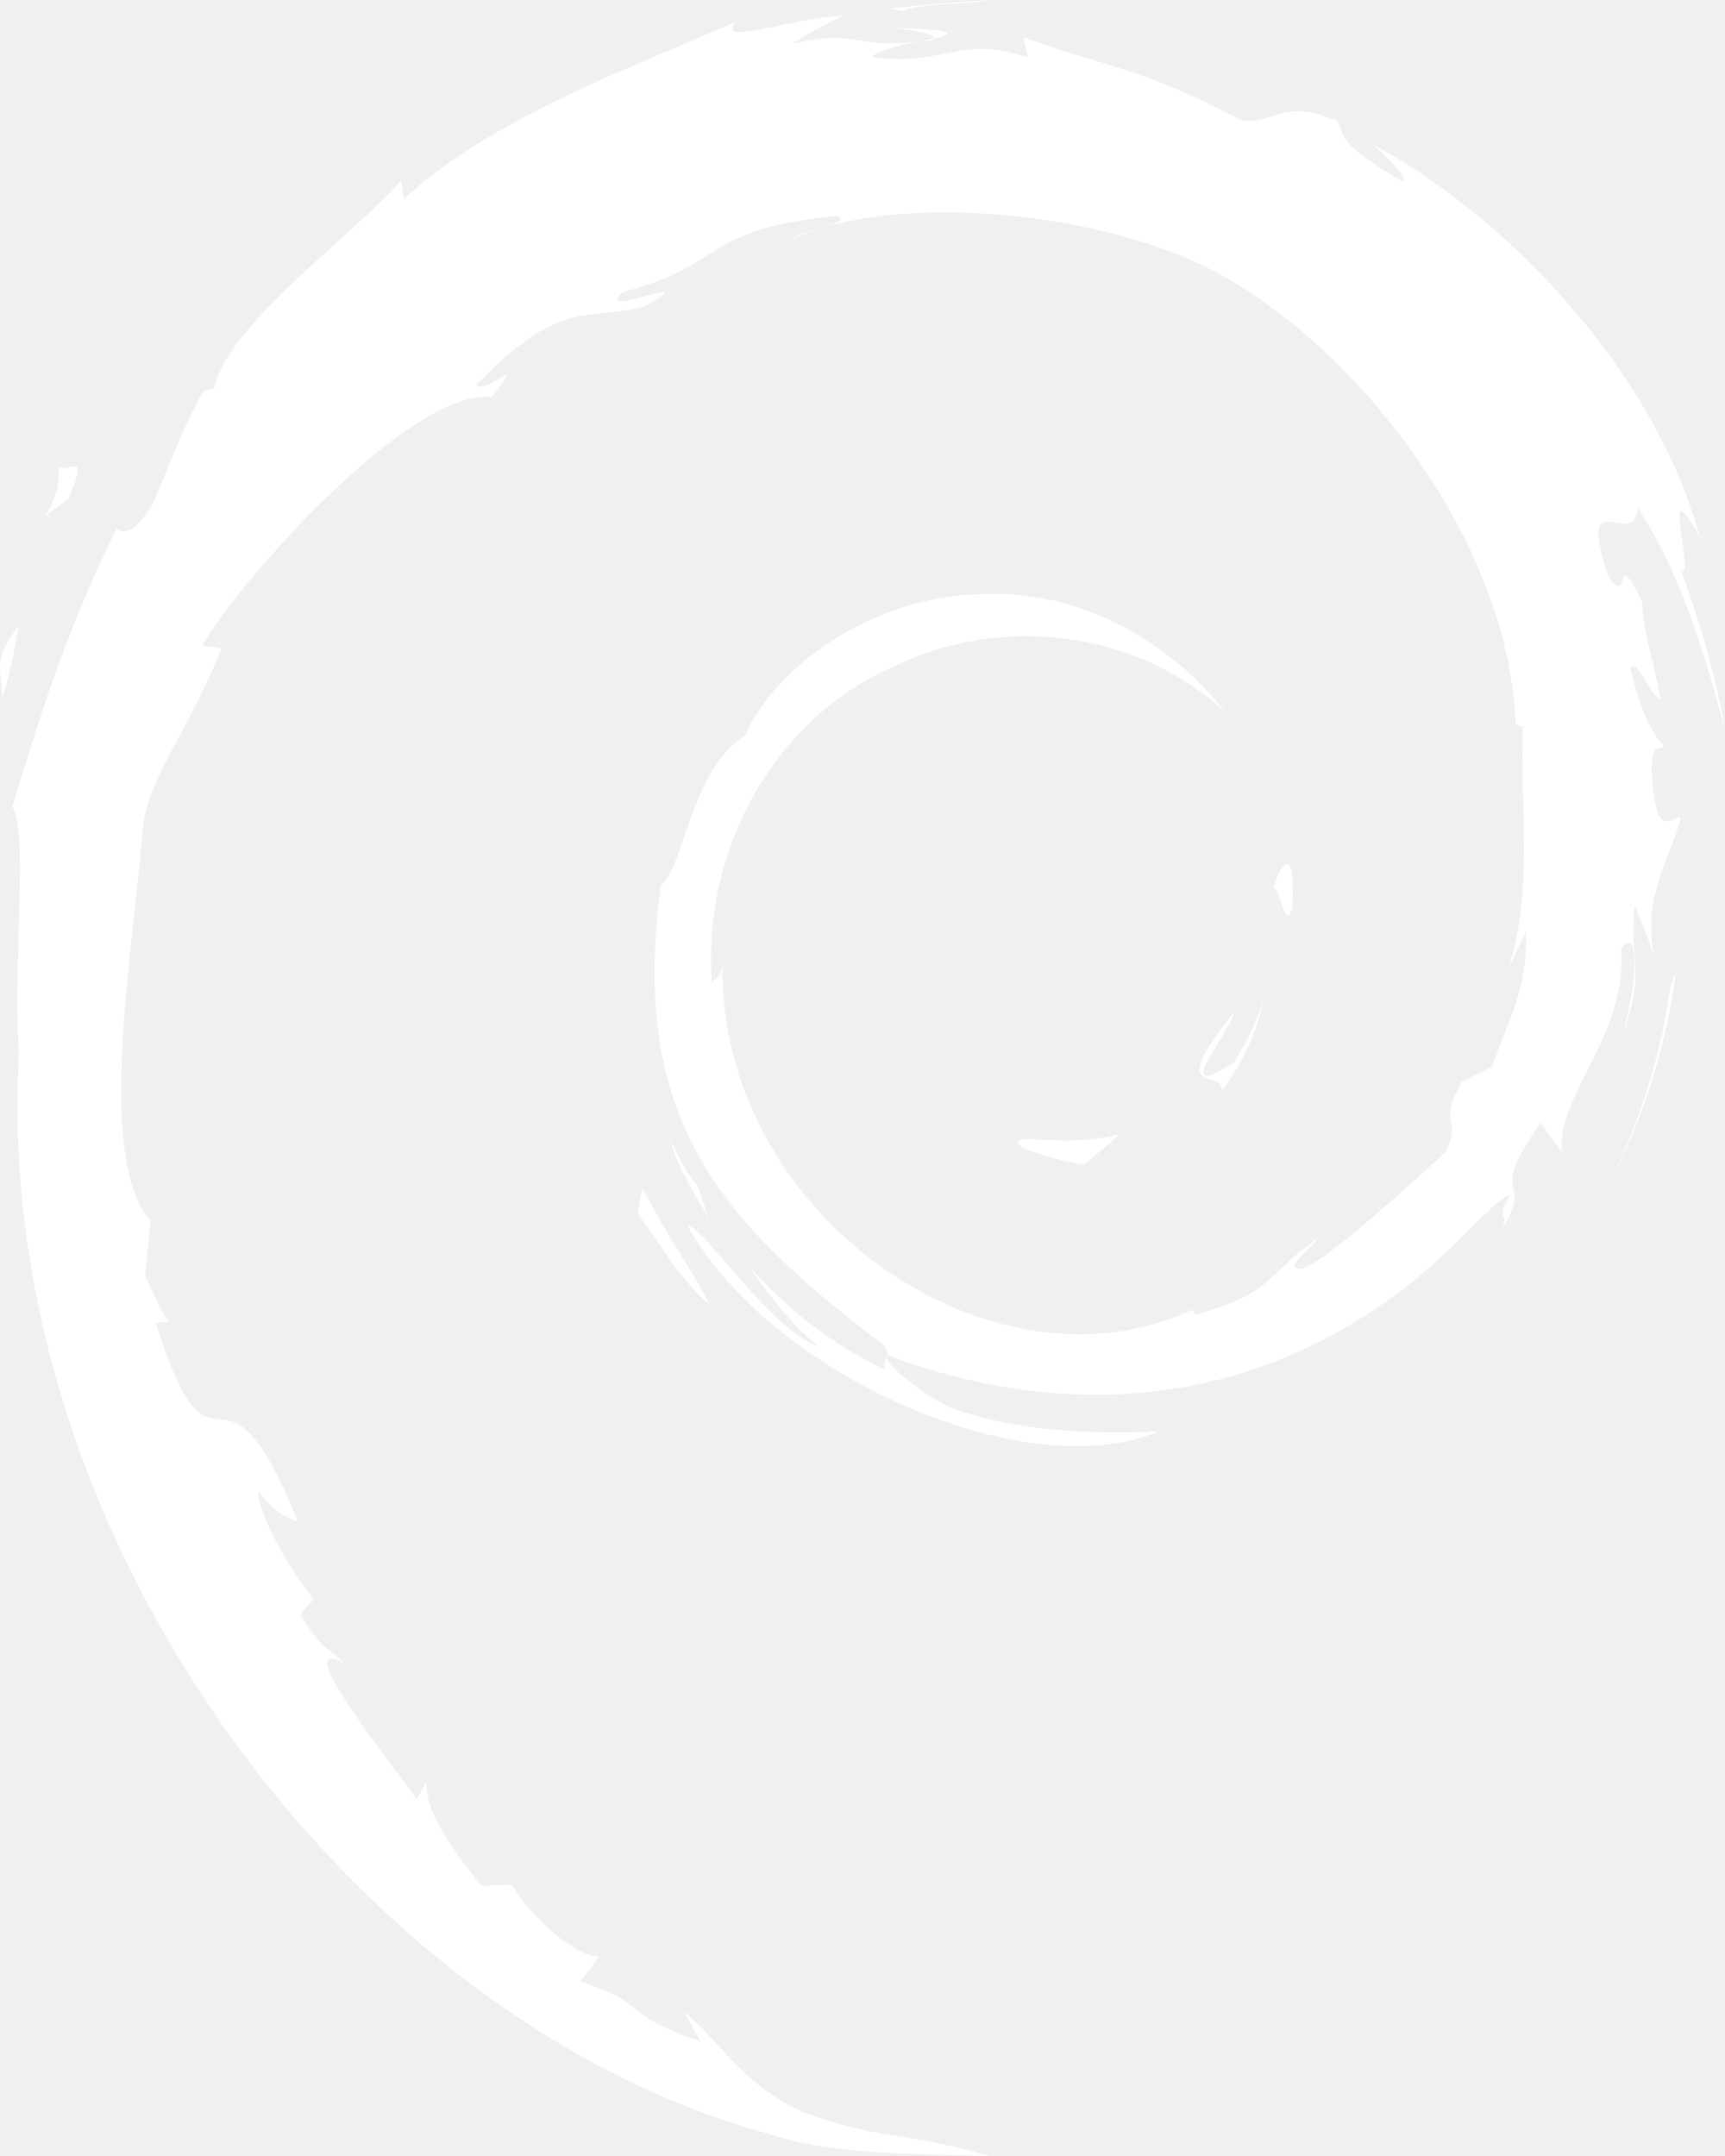
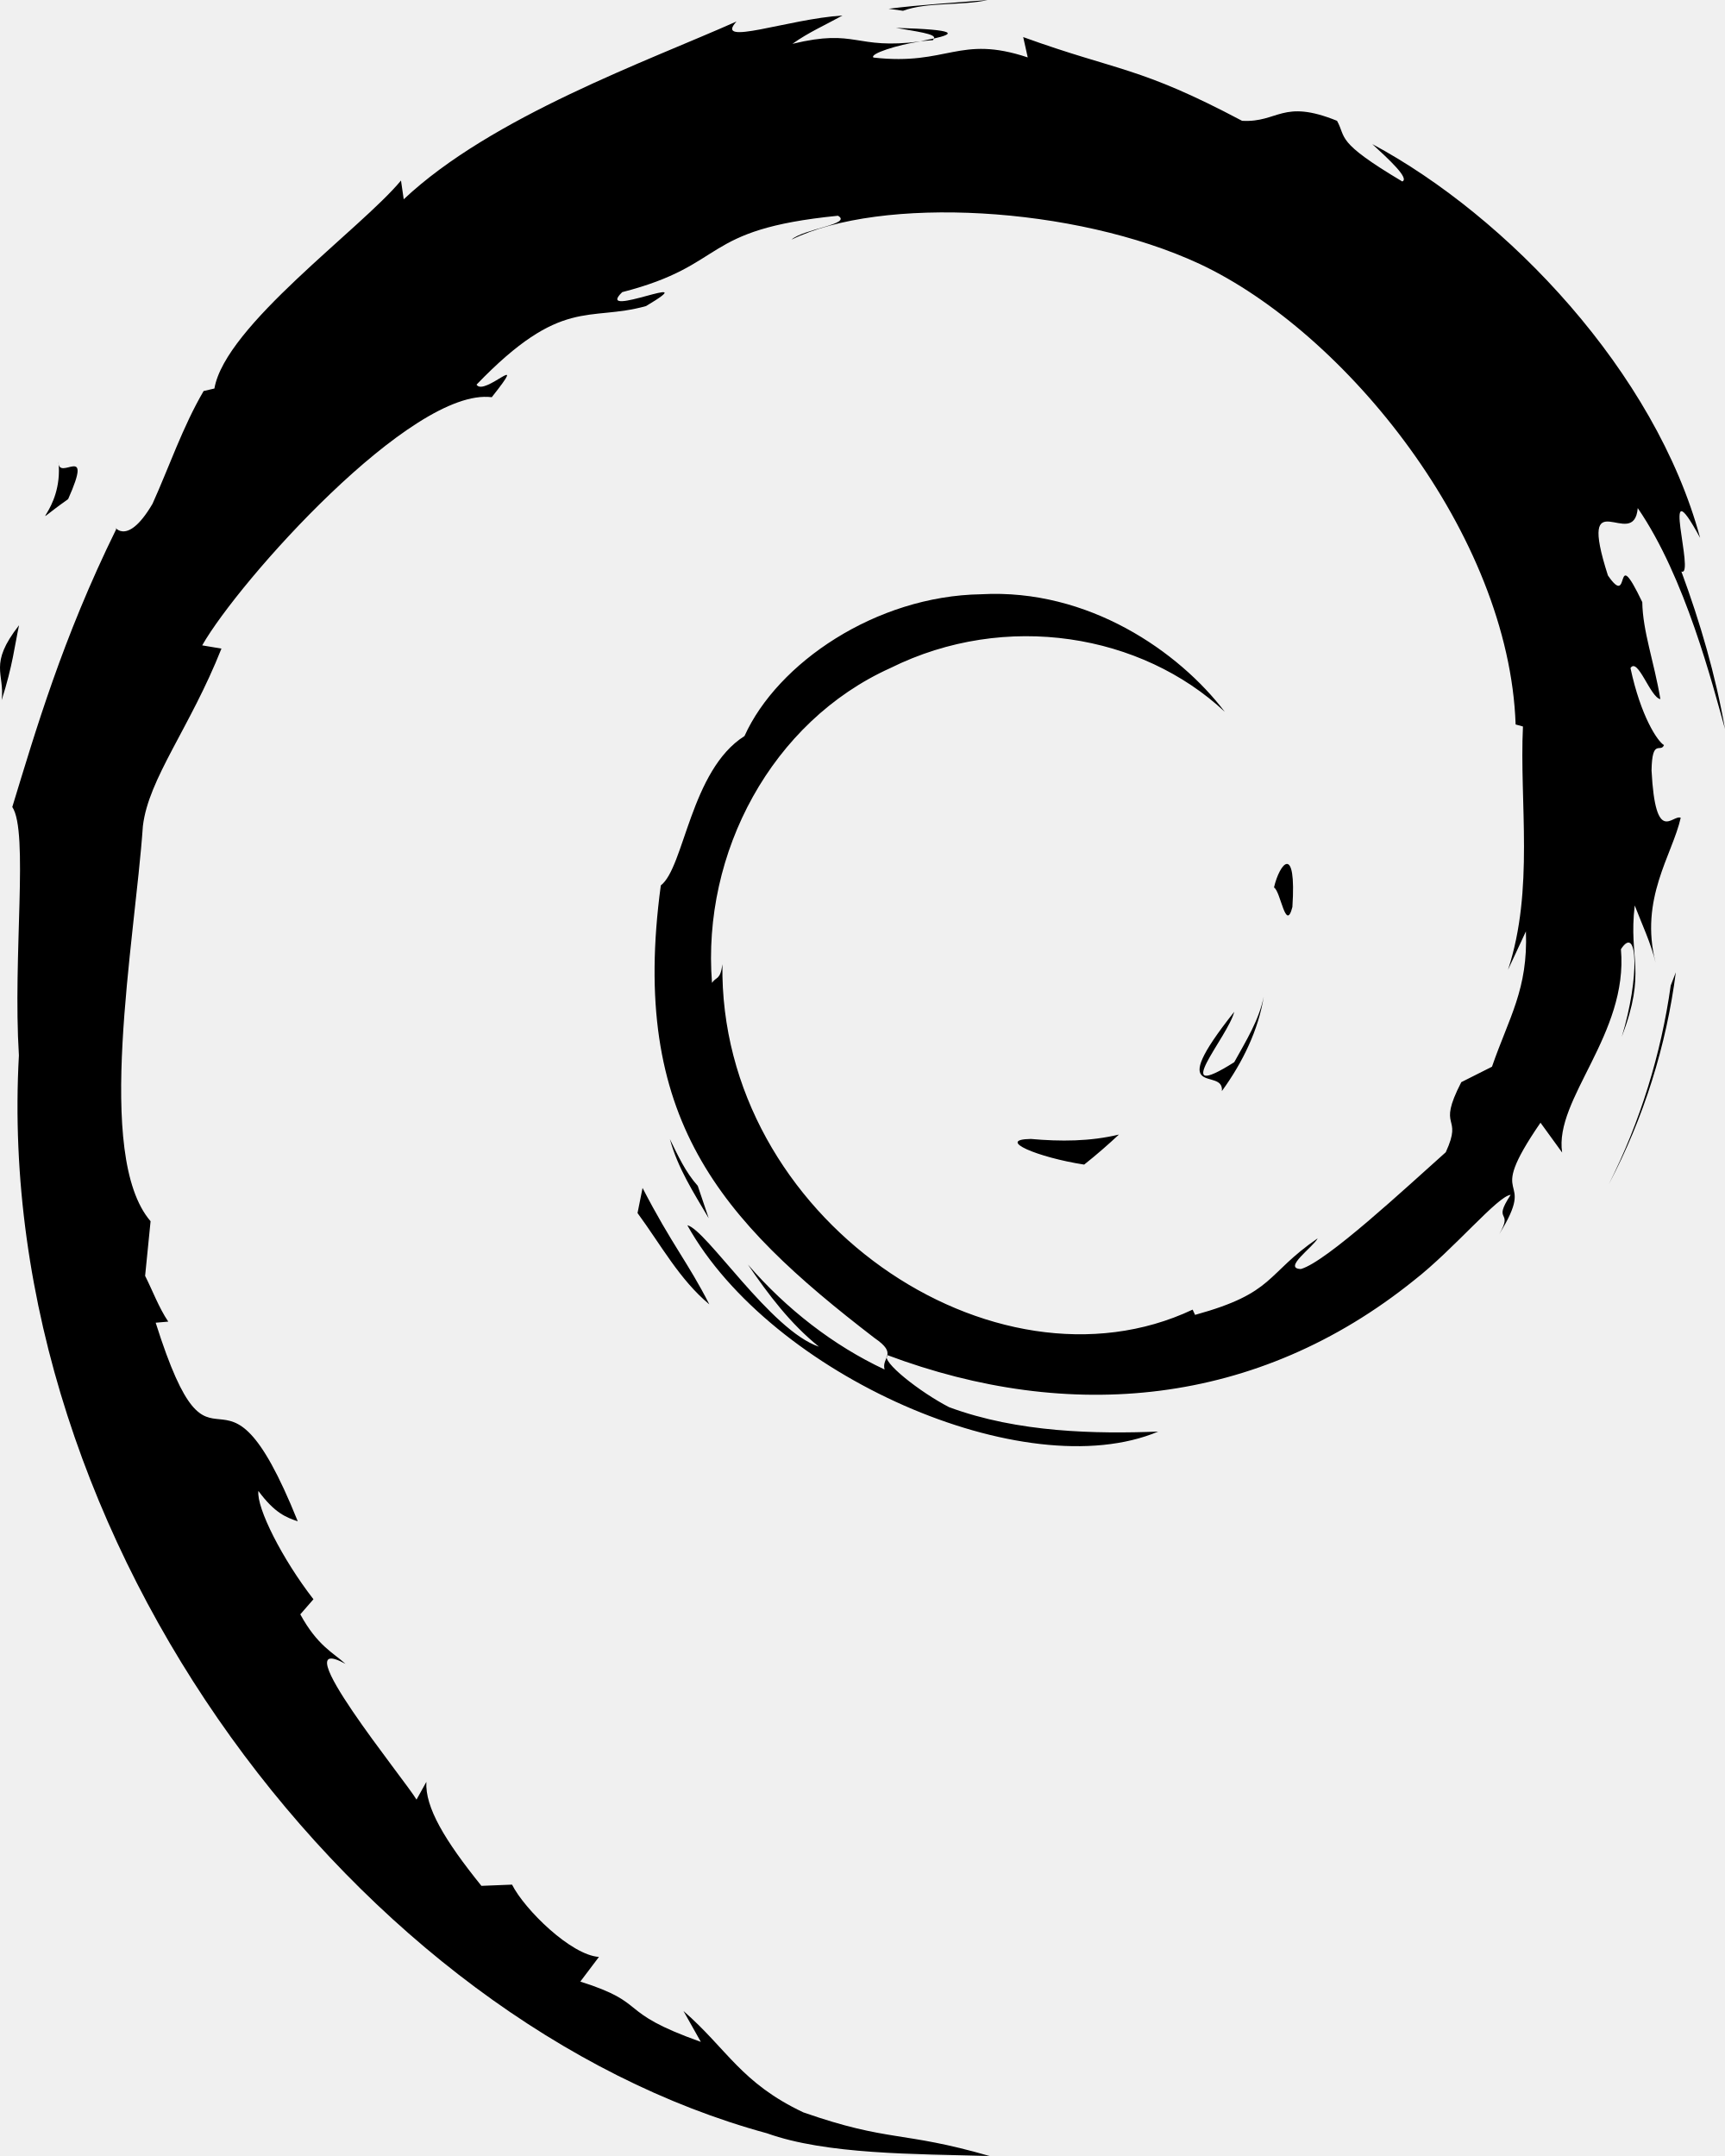
<svg xmlns="http://www.w3.org/2000/svg" width="24" height="30" viewBox="0 0 24 30" fill="white">
-   <path d="M14.342 15.848C13.847 15.856 14.437 16.105 15.084 16.205C15.261 16.065 15.422 15.923 15.568 15.787C15.164 15.884 14.755 15.885 14.342 15.848ZM17 15.182C17.294 14.777 17.509 14.327 17.583 13.866C17.517 14.194 17.339 14.478 17.172 14.78C16.246 15.365 17.084 14.432 17.172 14.079C16.177 15.333 17.035 14.831 17 15.182ZM17.981 12.621C18.04 11.726 17.804 12.008 17.725 12.349C17.818 12.399 17.889 12.982 17.981 12.621ZM12.466 0.388C12.73 0.435 13.036 0.472 12.993 0.536C13.281 0.472 13.348 0.413 12.466 0.388ZM12.994 0.535L12.807 0.573L12.98 0.559L12.994 0.535ZM21.23 12.96C21.261 13.764 20.996 14.154 20.758 14.843L20.331 15.058C19.98 15.74 20.364 15.492 20.115 16.033C19.566 16.522 18.455 17.559 18.099 17.658C17.84 17.65 18.275 17.348 18.333 17.231C17.601 17.734 17.745 17.988 16.627 18.296L16.593 18.223C13.833 19.526 10 16.945 10.051 13.417C10.021 13.64 9.967 13.586 9.906 13.676C9.764 11.863 10.74 10.039 12.387 9.296C13.998 8.496 15.887 8.826 17.04 9.904C16.406 9.07 15.144 8.186 13.65 8.269C12.185 8.292 10.816 9.227 10.358 10.242C9.608 10.716 9.52 12.071 9.194 12.32C8.754 15.565 10.021 16.968 12.166 18.617C12.502 18.846 12.261 18.882 12.307 19.056C11.594 18.722 10.942 18.215 10.406 17.596C10.691 18.015 10.998 18.42 11.394 18.739C10.723 18.513 9.826 17.107 9.563 17.049C10.722 19.131 14.261 20.699 16.114 19.92C15.256 19.953 14.166 19.937 13.204 19.58C12.799 19.371 12.249 18.939 12.346 18.856C14.876 19.805 17.489 19.575 19.676 17.813C20.233 17.378 20.841 16.639 21.018 16.626C20.754 17.026 21.064 16.82 20.859 17.173C21.415 16.274 20.618 16.809 21.433 15.622L21.734 16.037C21.622 15.293 22.657 14.389 22.552 13.208C22.786 12.848 22.815 13.596 22.564 14.426C22.914 13.505 22.655 13.358 22.744 12.599C22.842 12.854 22.97 13.124 23.034 13.394C22.807 12.505 23.268 11.896 23.384 11.379C23.269 11.328 23.033 11.773 22.978 10.721C22.986 10.265 23.104 10.482 23.151 10.368C23.061 10.316 22.828 9.966 22.685 9.296C22.787 9.139 22.961 9.706 23.101 9.728C23.011 9.197 22.856 8.788 22.849 8.378C22.437 7.518 22.703 8.494 22.371 8.007C21.932 6.639 22.733 7.691 22.786 7.07C23.448 8.033 23.826 9.525 24 10.144C23.868 9.39 23.654 8.659 23.393 7.952C23.594 8.039 23.069 6.402 23.654 7.485C23.031 5.176 20.979 3.018 19.093 2.005C19.323 2.217 19.614 2.484 19.51 2.525C18.571 1.966 18.736 1.921 18.602 1.681C17.838 1.371 17.787 1.709 17.281 1.681C15.839 0.917 15.562 0.996 14.236 0.516L14.299 0.799C13.343 0.48 13.185 0.918 12.153 0.801C12.091 0.751 12.485 0.623 12.808 0.576C11.885 0.697 11.928 0.391 11.025 0.61C11.249 0.45 11.482 0.349 11.721 0.216C10.968 0.263 9.923 0.655 10.247 0.299C9.019 0.847 6.84 1.621 5.617 2.773L5.579 2.512C5.018 3.189 3.134 4.532 2.983 5.406L2.833 5.441C2.542 5.938 2.353 6.499 2.122 7.01C1.739 7.663 1.563 7.262 1.617 7.363C0.866 8.89 0.494 10.174 0.171 11.229C0.401 11.572 0.177 13.302 0.263 14.685C-0.115 21.519 5.039 28.151 10.671 29.684C11.497 29.98 12.723 29.971 13.768 30C12.537 29.645 12.378 29.812 11.177 29.393C10.31 28.983 10.121 28.516 9.509 27.982L9.751 28.412C8.548 27.985 9.051 27.883 8.074 27.573L8.333 27.23C7.944 27.204 7.3 26.572 7.124 26.224L6.698 26.241C6.186 25.606 5.913 25.148 5.932 24.794L5.795 25.041C5.638 24.772 3.91 22.66 4.807 23.152C4.64 22.999 4.418 22.903 4.178 22.463L4.361 22.253C3.929 21.697 3.567 20.982 3.595 20.746C3.824 21.057 3.984 21.114 4.143 21.169C3.052 18.454 2.992 21.017 2.166 18.405L2.341 18.39C2.207 18.19 2.127 17.967 2.019 17.753L2.095 16.993C1.31 16.081 1.875 13.117 1.988 11.494C2.066 10.832 2.643 10.128 3.081 9.025L2.813 8.98C3.323 8.085 5.73 5.386 6.842 5.527C7.382 4.845 6.736 5.525 6.63 5.352C7.816 4.12 8.188 4.482 8.988 4.259C9.85 3.746 8.247 4.462 8.657 4.065C10.149 3.681 9.714 3.195 11.659 3.002C11.864 3.12 11.182 3.183 11.013 3.334C12.254 2.724 14.945 2.861 16.692 3.673C18.719 4.624 20.996 7.436 21.087 10.081L21.189 10.109C21.138 11.161 21.348 12.377 20.981 13.494L21.23 12.96ZM8.94 16.53L8.87 16.879C9.196 17.323 9.455 17.805 9.869 18.15C9.571 17.564 9.348 17.32 8.94 16.53ZM9.708 16.501C9.536 16.308 9.433 16.081 9.32 15.85C9.429 16.252 9.652 16.598 9.86 16.951L9.708 16.501ZM23.316 13.529L23.245 13.713C23.111 14.664 22.823 15.603 22.383 16.479C22.87 15.557 23.184 14.55 23.316 13.529ZM12.564 0.15C12.898 0.025 13.386 0.082 13.742 0C13.279 0.039 12.818 0.064 12.364 0.122L12.564 0.15ZM0.813 6.423C0.89 7.138 0.275 7.42 0.948 6.945C1.311 6.131 0.808 6.718 0.813 6.423ZM0.023 9.742C0.177 9.262 0.205 8.977 0.265 8.7C-0.164 9.25 0.068 9.366 0.023 9.742Z" fill="white" />
+   <path d="M14.342 15.848C13.847 15.856 14.437 16.105 15.084 16.205C15.261 16.065 15.422 15.923 15.568 15.787C15.164 15.884 14.755 15.885 14.342 15.848ZM17 15.182C17.294 14.777 17.509 14.327 17.583 13.866C17.517 14.194 17.339 14.478 17.172 14.78C16.246 15.365 17.084 14.432 17.172 14.079C16.177 15.333 17.035 14.831 17 15.182ZM17.981 12.621C18.04 11.726 17.804 12.008 17.725 12.349C17.818 12.399 17.889 12.982 17.981 12.621ZM12.466 0.388C12.73 0.435 13.036 0.472 12.993 0.536C13.281 0.472 13.348 0.413 12.466 0.388ZM12.994 0.535L12.807 0.573L12.98 0.559L12.994 0.535ZM21.23 12.96C21.261 13.764 20.996 14.154 20.758 14.843L20.331 15.058C19.98 15.74 20.364 15.492 20.115 16.033C19.566 16.522 18.455 17.559 18.099 17.658C17.84 17.65 18.275 17.348 18.333 17.231C17.601 17.734 17.745 17.988 16.627 18.296L16.593 18.223C13.833 19.526 10 16.945 10.051 13.417C10.021 13.64 9.967 13.586 9.906 13.676C9.764 11.863 10.74 10.039 12.387 9.296C13.998 8.496 15.887 8.826 17.04 9.904C16.406 9.07 15.144 8.186 13.65 8.269C12.185 8.292 10.816 9.227 10.358 10.242C9.608 10.716 9.52 12.071 9.194 12.32C8.754 15.565 10.021 16.968 12.166 18.617C12.502 18.846 12.261 18.882 12.307 19.056C11.594 18.722 10.942 18.215 10.406 17.596C10.691 18.015 10.998 18.42 11.394 18.739C10.723 18.513 9.826 17.107 9.563 17.049C10.722 19.131 14.261 20.699 16.114 19.92C15.256 19.953 14.166 19.937 13.204 19.58C12.799 19.371 12.249 18.939 12.346 18.856C14.876 19.805 17.489 19.575 19.676 17.813C20.233 17.378 20.841 16.639 21.018 16.626C20.754 17.026 21.064 16.82 20.859 17.173C21.415 16.274 20.618 16.809 21.433 15.622L21.734 16.037C21.622 15.293 22.657 14.389 22.552 13.208C22.786 12.848 22.815 13.596 22.564 14.426C22.914 13.505 22.655 13.358 22.744 12.599C22.842 12.854 22.97 13.124 23.034 13.394C22.807 12.505 23.268 11.896 23.384 11.379C23.269 11.328 23.033 11.773 22.978 10.721C22.986 10.265 23.104 10.482 23.151 10.368C23.061 10.316 22.828 9.966 22.685 9.296C22.787 9.139 22.961 9.706 23.101 9.728C23.011 9.197 22.856 8.788 22.849 8.378C22.437 7.518 22.703 8.494 22.371 8.007C21.932 6.639 22.733 7.691 22.786 7.07C23.448 8.033 23.826 9.525 24 10.144C23.868 9.39 23.654 8.659 23.393 7.952C23.594 8.039 23.069 6.402 23.654 7.485C23.031 5.176 20.979 3.018 19.093 2.005C19.323 2.217 19.614 2.484 19.51 2.525C18.571 1.966 18.736 1.921 18.602 1.681C17.838 1.371 17.787 1.709 17.281 1.681C15.839 0.917 15.562 0.996 14.236 0.516L14.299 0.799C13.343 0.48 13.185 0.918 12.153 0.801C12.091 0.751 12.485 0.623 12.808 0.576C11.885 0.697 11.928 0.391 11.025 0.61C11.249 0.45 11.482 0.349 11.721 0.216C10.968 0.263 9.923 0.655 10.247 0.299C9.019 0.847 6.84 1.621 5.617 2.773L5.579 2.512C5.018 3.189 3.134 4.532 2.983 5.406L2.833 5.441C2.542 5.938 2.353 6.499 2.122 7.01C1.739 7.663 1.563 7.262 1.617 7.363C0.866 8.89 0.494 10.174 0.171 11.229C0.401 11.572 0.177 13.302 0.263 14.685C-0.115 21.519 5.039 28.151 10.671 29.684C11.497 29.98 12.723 29.971 13.768 30C12.537 29.645 12.378 29.812 11.177 29.393C10.31 28.983 10.121 28.516 9.509 27.982L9.751 28.412C8.548 27.985 9.051 27.883 8.074 27.573L8.333 27.23C7.944 27.204 7.3 26.572 7.124 26.224L6.698 26.241C6.186 25.606 5.913 25.148 5.932 24.794L5.795 25.041C5.638 24.772 3.91 22.66 4.807 23.152C4.64 22.999 4.418 22.903 4.178 22.463L4.361 22.253C3.929 21.697 3.567 20.982 3.595 20.746C3.824 21.057 3.984 21.114 4.143 21.169C3.052 18.454 2.992 21.017 2.166 18.405L2.341 18.39C2.207 18.19 2.127 17.967 2.019 17.753L2.095 16.993C1.31 16.081 1.875 13.117 1.988 11.494C2.066 10.832 2.643 10.128 3.081 9.025L2.813 8.98C3.323 8.085 5.73 5.386 6.842 5.527C7.382 4.845 6.736 5.525 6.63 5.352C7.816 4.12 8.188 4.482 8.988 4.259C9.85 3.746 8.247 4.462 8.657 4.065C10.149 3.681 9.714 3.195 11.659 3.002C11.864 3.12 11.182 3.183 11.013 3.334C12.254 2.724 14.945 2.861 16.692 3.673C18.719 4.624 20.996 7.436 21.087 10.081L21.189 10.109C21.138 11.161 21.348 12.377 20.981 13.494L21.23 12.96ZM8.94 16.53L8.87 16.879C9.196 17.323 9.455 17.805 9.869 18.15C9.571 17.564 9.348 17.32 8.94 16.53ZM9.708 16.501C9.536 16.308 9.433 16.081 9.32 15.85C9.429 16.252 9.652 16.598 9.86 16.951L9.708 16.501ZM23.316 13.529L23.245 13.713C23.111 14.664 22.823 15.603 22.383 16.479C22.87 15.557 23.184 14.55 23.316 13.529ZM12.564 0.15C12.898 0.025 13.386 0.082 13.742 0C13.279 0.039 12.818 0.064 12.364 0.122L12.564 0.15ZM0.813 6.423C0.89 7.138 0.275 7.42 0.948 6.945C1.311 6.131 0.808 6.718 0.813 6.423ZM0.023 9.742C0.177 9.262 0.205 8.977 0.265 8.7C-0.164 9.25 0.068 9.366 0.023 9.742Z" fill="black" />
</svg>
